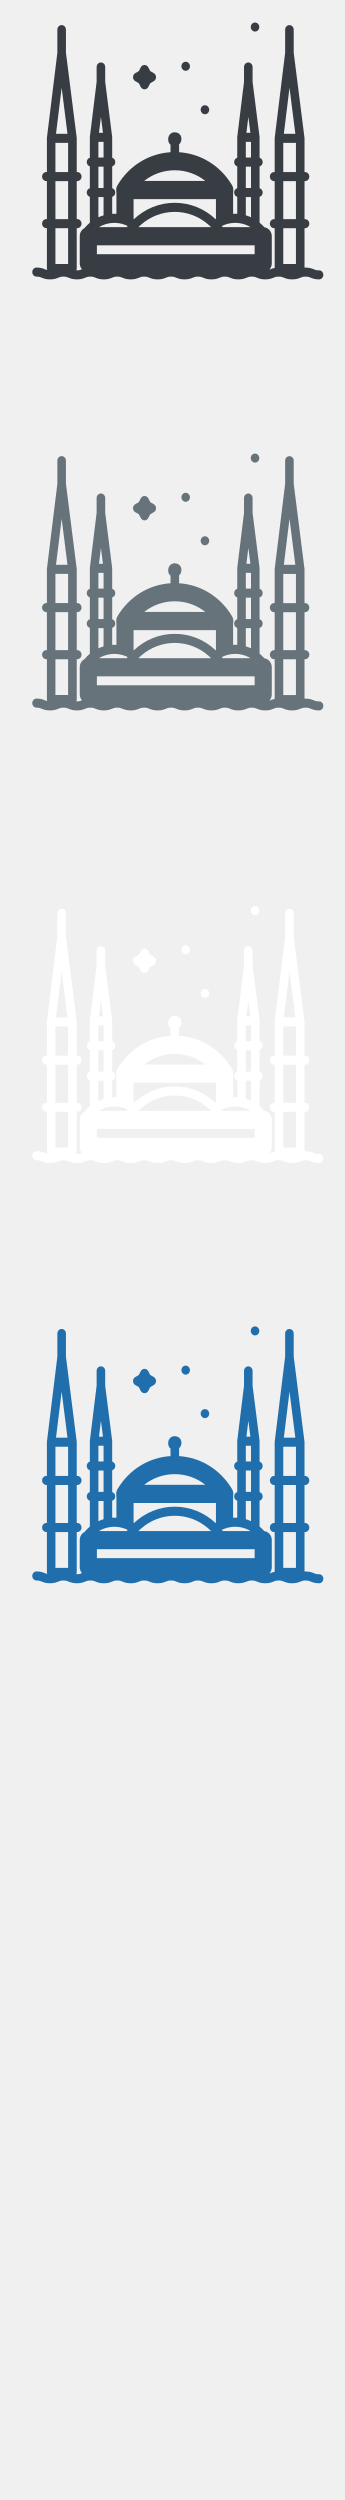
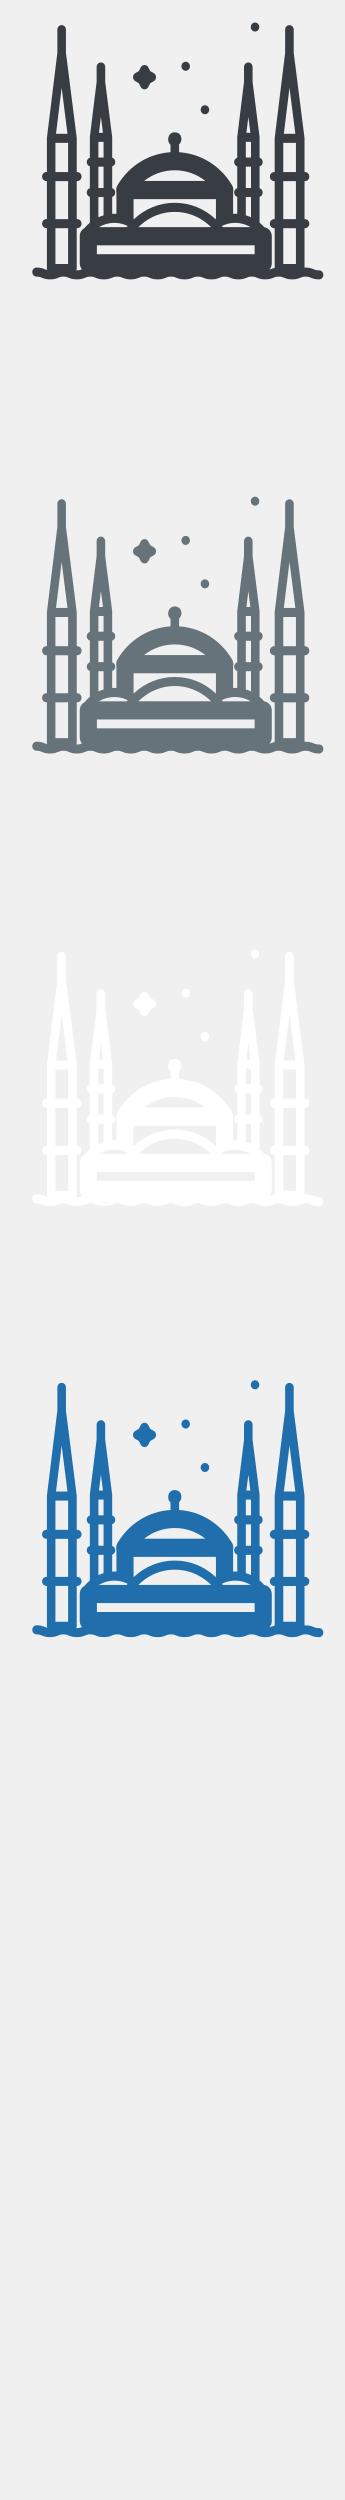
<svg xmlns="http://www.w3.org/2000/svg" width="32" height="232" viewBox="0 0 32 232">
  <g fill="none">
-     <g fill="#373D43">
-       <path d="M29.6 25.09c-.238 0-.34-.042-.48-.1-.17-.07-.382-.158-.769-.158l-.092.003v-3.658h.047c.22 0 .398-.189.398-.421 0-.233-.178-.421-.398-.421h-.047v-3.525h.047c.22 0 .398-.189.398-.421 0-.233-.178-.421-.398-.421h-.047v-3.131l-.001-.003-.003-.053-.998-7.884v-2.145c0-.233-.178-.421-.398-.421-.22 0-.398.188-.398.421v2.146l-.968 7.884-.003.051v3.134h-.048c-.22 0-.398.189-.398.421 0 .233.178.421.398.421h.048v3.525h-.048c-.22 0-.398.188-.398.421 0 .233.178.421.398.421h.048v3.686c-.174.032-.298.083-.405.127l-.093.037c.142-.152.23-.361.23-.592v-2.511c0-.429-.303-.782-.695-.835-.135-.156-.283-.298-.439-.427v-2.39c.167-.05.289-.211.289-.403 0-.192-.122-.353-.289-.403v-2.02c.167-.051.289-.211.289-.403 0-.192-.122-.353-.289-.403v-1.898l-.003-.053-.645-5.092v-1.377c0-.233-.178-.421-.398-.421-.22 0-.398.189-.398.421v1.378l-.625 5.092-.003.051v1.898c-.167.05-.289.211-.289.403 0 .192.122.352.289.403v2.02c-.167.05-.289.211-.289.403 0 .192.122.353.289.403v1.574l-.193-.007-.191.007v-2.01c.05-.218.017-.453-.099-.648-1.076-1.805-2.891-2.928-4.913-3.06v-.729c.225-.198.283-.547.134-.835l-.107-.131c-.233-.187-.565-.208-.789-.045l-.018.014c-.255.209-.279.576-.172.832.031.073.08.136.144.18l.013.008v.706c-2.025.129-3.845 1.252-4.921 3.06-.117.195-.15.43-.1.648v2.01l-.191-.007-.202.007v-1.575c.166-.051.288-.211.288-.403 0-.192-.122-.352-.288-.403v-2.02c.166-.051.288-.211.288-.403 0-.192-.122-.353-.288-.403v-1.895l-.001-.003-.003-.053-.644-5.092v-1.377c0-.233-.179-.421-.398-.421-.22 0-.399.189-.399.421v1.378l-.625 5.092-.003.051v1.898c-.167.05-.289.211-.289.403 0 .192.122.352.289.403v2.02c-.167.05-.289.211-.289.403 0 .192.122.353.289.403v2.399c-.178.149-.344.315-.495.499-.262.138-.443.423-.443.754v2.511c0 .215.077.411.203.56-.135.056-.237.096-.468.096l-.048-.001.034-.169v-3.743h.048c.219 0 .398-.189.398-.421 0-.233-.179-.421-.398-.421h-.048v-3.525h.048c.219 0 .398-.189.398-.421 0-.233-.179-.421-.398-.421h-.048v-3.134l-.003-.053-.999-7.884v-2.145c0-.233-.178-.421-.398-.421-.22 0-.398.188-.398.421v2.146l-.968 7.884-.002.051v3.134h-.049c-.219 0-.398.189-.398.421 0 .233.179.421.398.421h.049v3.525h-.049c-.219 0-.398.188-.398.421 0 .233.179.421.398.421h.049v3.743l.026.145-.218-.075c-.169-.07-.381-.158-.769-.158-.22 0-.398.189-.398.421 0 .233.178.421.398.421.237 0 .339.042.479.1.17.07.382.158.769.158s.599-.087.77-.158c.14-.058.241-.1.478-.1.238 0 .339.042.479.1.17.07.382.158.77.158.387 0 .598-.087.769-.158.14-.058.241-.1.479-.1.237 0 .338.042.479.1.169.07.382.158.769.158s.598-.087.769-.158c.141-.058.243-.1.479-.1.237 0 .338.042.479.1.17.07.382.158.769.158s.599-.087.769-.158c.141-.058.243-.1.479-.1.237 0 .338.042.479.1.17.07.382.158.769.158.388 0 .599-.087.77-.158.14-.058.241-.1.479-.1s.338.042.479.1c.17.07.382.158.769.158.388 0 .599-.087.77-.158.141-.058.242-.1.479-.1s.338.042.479.1c.171.07.382.158.769.158s.599-.087.769-.158c.14-.058.242-.1.479-.1.238 0 .339.042.48.1.17.07.382.158.769.158s.599-.087.769-.158c.14-.058.242-.1.479-.1s.339.042.479.1c.171.07.382.158.769.158s.599-.087.77-.158c.14-.058.242-.1.479-.1s.339.042.479.1c.171.07.382.158.769.158s.599-.087.77-.158c.14-.058.242-.1.48-.1.237 0 .338.042.479.1.17.07.382.158.77.158.22 0 .398-.189.398-.421 0-.233-.178-.421-.398-.421zm-23.878-16.944l.54 4.269h-1.064l.524-4.269zm-.579 5.111h1.177v2.71h-1.177v-2.71zm0 3.552h1.177v3.525h-1.177v-3.525zm0 4.368h1.177v3.322h-1.177v-3.322zm4.224-10.33l.187 1.476h-.368l.181-1.476zm-.236 4.617h.48v1.983h-.48v-1.983zm0-2.299h.48v1.456h-.48v-1.456zm0 5.125h.48v1.695c-.164.048-.324.109-.48.181v-1.876zm13.917-7.442l.187 1.475h-.368l.181-1.475zm-.236 4.616h.48v1.983h-.48v-1.983zm0-2.299h.48v1.456h-.48v-1.456zm0 5.125h.48v1.871c-.155-.071-.315-.131-.48-.179v-1.692zm-9.723 2.561c.865-.76 1.961-1.188 3.128-1.188 1.168 0 2.263.428 3.128 1.188l.246.229h-6.749l.246-.229zm-3.079 2.741h-1.019v-.826h14.64v.826h-13.621zm12.802-2.727c.153.059.302.131.443.216h-2.586l-.083-.106c.324-.162.677-.259 1.045-.285l.191-.007.193.007c.135.009.268.028.398.056.136.03.269.07.398.119zm-11.048.216h-2.585c.139-.083.283-.154.433-.211.129-.05.262-.091.398-.12.131-.029.264-.049.399-.059l.202-.008.191.007c.369.026.722.123 1.046.284l-.083.107zm4.453-5.28c1.049 0 2.038.353 2.835.987h-5.671c.798-.634 1.786-.987 2.835-.987zm-3.821 2.678h7.643v1.845l-.03.018c-1.029-.972-2.364-1.522-3.792-1.522-1.427 0-2.763.55-3.791 1.521l-.031-.017v-1.845zm14.47-10.332l.54 4.268h-1.065l.524-4.268zm-.579 5.111h1.176v2.71h-1.176v-2.71zm0 3.552h1.176v3.525h-1.176v-3.525zm0 4.368h1.176v3.322h-1.176v-3.322z" id="Fill-1" />
-       <path d="M18.777 10.52c.07.055.155.085.241.085s.17-.029.239-.083c.155-.122.205-.344.119-.527l-.117-.149c-.138-.109-.34-.11-.479-.001-.155.123-.205.346-.117.529l.115.146" id="Fill-2" />
-       <path d="M23.426 2.845c.069.055.154.085.24.085s.17-.029.239-.083c.155-.122.205-.344.119-.527l-.117-.148c-.138-.11-.34-.11-.478-.002-.156.122-.205.346-.118.529l.115.146" id="Fill-3" />
-       <path d="M16.991 6.485c.07.055.154.085.241.085.086 0 .169-.029.238-.083.155-.122.205-.344.118-.527l-.117-.149c-.138-.109-.34-.11-.478-.001-.155.122-.205.346-.118.528l.115.146" id="Fill-4" />
-       <path d="M12.551 7.53l.331.192.181.35c.07.135.204.219.349.219.146 0 .28-.084.35-.219l.181-.35.331-.192c.128-.074.207-.216.207-.37s-.079-.296-.207-.37l-.331-.192-.181-.35c-.07-.135-.204-.219-.35-.219-.145 0-.279.084-.349.219l-.181.35-.331.192c-.128.074-.207.216-.207.37s.079.296.207.37" id="Fill-5" />
+     <g>
+       <g fill="#373D43">
+         <path d="M29.6 25.09c-.238 0-.34-.042-.48-.1-.17-.07-.382-.158-.769-.158l-.092.003v-3.658h.047c.22 0 .398-.189.398-.421 0-.233-.178-.421-.398-.421h-.047v-3.525h.047c.22 0 .398-.189.398-.421 0-.233-.178-.421-.398-.421h-.047v-3.131l-.001-.003-.003-.053-.998-7.884v-2.145c0-.233-.178-.421-.398-.421-.22 0-.398.188-.398.421v2.146l-.968 7.884-.003.051v3.134h-.048c-.22 0-.398.189-.398.421 0 .233.178.421.398.421h.048v3.525h-.048c-.22 0-.398.188-.398.421 0 .233.178.421.398.421h.048v3.686c-.174.032-.298.083-.405.127l-.093.037c.142-.152.23-.361.23-.592v-2.511c0-.429-.303-.782-.695-.835-.135-.156-.283-.298-.439-.427v-2.39c.167-.05.289-.211.289-.403 0-.192-.122-.353-.289-.403v-2.02c.167-.051.289-.211.289-.403 0-.192-.122-.353-.289-.403v-1.898l-.003-.053-.645-5.092v-1.377c0-.233-.178-.421-.398-.421-.22 0-.398.189-.398.421v1.378l-.625 5.092-.003.051v1.898c-.167.05-.289.211-.289.403 0 .192.122.352.289.403v2.02c-.167.05-.289.211-.289.403 0 .192.122.353.289.403v1.574l-.193-.007-.191.007v-2.01c.05-.218.017-.453-.099-.648-1.076-1.805-2.891-2.928-4.913-3.06v-.729c.225-.198.283-.547.134-.835l-.107-.131c-.233-.187-.565-.208-.789-.045l-.018.014c-.255.209-.279.576-.172.832.031.073.08.136.144.18l.013.008v.706c-2.025.129-3.845 1.252-4.921 3.06-.117.195-.15.43-.1.648v2.01l-.191-.007-.202.007v-1.575c.166-.051.288-.211.288-.403 0-.192-.122-.352-.288-.403v-2.02c.166-.051.288-.211.288-.403 0-.192-.122-.353-.288-.403v-1.895l-.001-.003-.003-.053-.644-5.092v-1.377c0-.233-.179-.421-.398-.421-.22 0-.399.189-.399.421v1.378l-.625 5.092-.003.051v1.898c-.167.05-.289.211-.289.403 0 .192.122.352.289.403v2.02c-.167.05-.289.211-.289.403 0 .192.122.353.289.403v2.399c-.178.149-.344.315-.495.499-.262.138-.443.423-.443.754v2.511c0 .215.077.411.203.56-.135.056-.237.096-.468.096l-.048-.001.034-.169v-3.743h.048c.219 0 .398-.189.398-.421 0-.233-.179-.421-.398-.421h-.048v-3.525h.048c.219 0 .398-.189.398-.421 0-.233-.179-.421-.398-.421h-.048v-3.134l-.003-.053-.999-7.884v-2.145c0-.233-.178-.421-.398-.421-.22 0-.398.188-.398.421v2.146l-.968 7.884-.002.051v3.134h-.049c-.219 0-.398.189-.398.421 0 .233.179.421.398.421h.049v3.525h-.049c-.219 0-.398.188-.398.421 0 .233.179.421.398.421h.049v3.743l.026.145-.218-.075c-.169-.07-.381-.158-.769-.158-.22 0-.398.189-.398.421 0 .233.178.421.398.421.237 0 .339.042.479.1.17.07.382.158.769.158s.599-.087.77-.158c.14-.058.241-.1.478-.1.238 0 .339.042.479.1.17.07.382.158.77.158.387 0 .598-.087.769-.158.14-.058.241-.1.479-.1.237 0 .338.042.479.1.169.07.382.158.769.158s.598-.087.769-.158c.141-.058.243-.1.479-.1.237 0 .338.042.479.1.17.07.382.158.769.158s.599-.087.769-.158c.141-.058.243-.1.479-.1.237 0 .338.042.479.1.17.07.382.158.769.158.388 0 .599-.087.77-.158.14-.058.241-.1.479-.1s.338.042.479.1c.17.07.382.158.769.158.388 0 .599-.087.77-.158.141-.058.242-.1.479-.1s.338.042.479.1c.171.07.382.158.769.158s.599-.087.769-.158c.14-.058.242-.1.479-.1.238 0 .339.042.48.1.17.07.382.158.769.158s.599-.087.769-.158c.14-.058.242-.1.479-.1s.339.042.479.1c.171.07.382.158.769.158s.599-.087.77-.158c.14-.058.242-.1.479-.1s.339.042.479.1c.171.07.382.158.769.158s.599-.087.77-.158c.14-.058.242-.1.48-.1.237 0 .338.042.479.1.17.07.382.158.77.158.22 0 .398-.189.398-.421 0-.233-.178-.421-.398-.421zm-23.878-16.944l.54 4.269h-1.064l.524-4.269zm-.579 5.111h1.177v2.71h-1.177v-2.71zm0 3.552h1.177v3.525h-1.177v-3.525zm0 4.368h1.177v3.322h-1.177v-3.322zm4.224-10.33l.187 1.476h-.368l.181-1.476zm-.236 4.617h.48v1.983h-.48v-1.983zm0-2.299h.48v1.456h-.48v-1.456zm0 5.125h.48v1.695c-.164.048-.324.109-.48.181v-1.876zm13.917-7.442l.187 1.475h-.368l.181-1.475zm-.236 4.616h.48v1.983h-.48v-1.983zm0-2.299h.48v1.456h-.48v-1.456zm0 5.125h.48v1.871c-.155-.071-.315-.131-.48-.179v-1.692zm-9.723 2.561c.865-.76 1.961-1.188 3.128-1.188 1.168 0 2.263.428 3.128 1.188l.246.229h-6.749l.246-.229zm-3.079 2.741h-1.019v-.826h14.64v.826h-13.621zm12.802-2.727c.153.059.302.131.443.216h-2.586l-.083-.106c.324-.162.677-.259 1.045-.285l.191-.007.193.007c.135.009.268.028.398.056.136.03.269.07.398.119zm-11.048.216h-2.585c.139-.083.283-.154.433-.211.129-.05.262-.091.398-.12.131-.029.264-.049.399-.059l.202-.008.191.007c.369.026.722.123 1.046.284l-.083.107zm4.453-5.28c1.049 0 2.038.353 2.835.987h-5.671c.798-.634 1.786-.987 2.835-.987zm-3.821 2.678h7.643v1.845l-.03.018c-1.029-.972-2.364-1.522-3.792-1.522-1.427 0-2.763.55-3.791 1.521l-.031-.017v-1.845zm14.47-10.332l.54 4.268h-1.065l.524-4.268zm-.579 5.111h1.176v2.71h-1.176v-2.71zm0 3.552h1.176v3.525h-1.176v-3.525zm0 4.368h1.176v3.322h-1.176v-3.322z" id="Fill-1" />
+         <path d="M18.777 10.52c.07.055.155.085.241.085s.17-.029.239-.083c.155-.122.205-.344.119-.527l-.117-.149c-.138-.109-.34-.11-.479-.001-.155.123-.205.346-.117.529l.115.146" id="Fill-2" />
+         <path d="M23.426 2.845c.069.055.154.085.24.085s.17-.029.239-.083c.155-.122.205-.344.119-.527l-.117-.148c-.138-.11-.34-.11-.478-.002-.156.122-.205.346-.118.529l.115.146" id="Fill-3" />
+         <path d="M16.991 6.485c.07.055.154.085.241.085.086 0 .169-.029.238-.083.155-.122.205-.344.118-.527l-.117-.149c-.138-.109-.34-.11-.478-.001-.155.122-.205.346-.118.528l.115.146" id="Fill-4" />
+         <path d="M12.551 7.53l.331.192.181.35c.07.135.204.219.349.219.146 0 .28-.084.35-.219l.181-.35.331-.192c.128-.074.207-.216.207-.37s-.079-.296-.207-.37l-.331-.192-.181-.35c-.07-.135-.204-.219-.35-.219-.145 0-.279.084-.349.219l-.181.35-.331.192c-.128.074-.207.216-.207.37s.079.296.207.37" id="Fill-5" />
+       </g>
+       <g id="Istanbul-copy" fill="#fff">
+         <path d="M29.6 111.09c-.238 0-.34-.042-.48-.1-.17-.07-.382-.158-.769-.158l-.092.003v-3.658h.047c.22 0 .398-.189.398-.421 0-.233-.178-.421-.398-.421h-.047v-3.525h.047c.22 0 .398-.189.398-.421 0-.233-.178-.421-.398-.421h-.047v-3.131l-.001-.003-.003-.053-.998-7.884v-2.145c0-.233-.178-.421-.398-.421-.22 0-.398.188-.398.421v2.146l-.968 7.884-.003.051v3.134h-.048c-.22 0-.398.189-.398.421 0 .233.178.421.398.421h.048v3.525h-.048c-.22 0-.398.188-.398.421 0 .233.178.421.398.421h.048v3.686c-.174.032-.298.083-.405.127l-.093.037c.142-.152.23-.361.23-.592v-2.511c0-.429-.303-.782-.695-.835-.135-.156-.283-.298-.439-.427v-2.39c.167-.05.289-.211.289-.403 0-.192-.122-.353-.289-.403v-2.02c.167-.051.289-.211.289-.403 0-.192-.122-.353-.289-.403v-1.898l-.003-.053-.645-5.092v-1.377c0-.233-.178-.421-.398-.421-.22 0-.398.189-.398.421v1.378l-.625 5.092-.003.051v1.898c-.167.05-.289.211-.289.403 0 .192.122.352.289.403v2.02c-.167.05-.289.211-.289.403 0 .192.122.353.289.403v1.574l-.193-.007-.191.007v-2.01c.05-.218.017-.453-.099-.648-1.076-1.805-2.891-2.928-4.913-3.06v-.729c.225-.198.283-.547.134-.835l-.107-.131c-.233-.187-.565-.208-.789-.045l-.018.014c-.255.209-.279.576-.172.832.031.073.08.136.144.18l.013.008v.706c-2.025.129-3.845 1.252-4.921 3.06-.117.195-.15.43-.1.648v2.01l-.191-.007-.202.007v-1.575c.166-.051.288-.211.288-.403 0-.192-.122-.352-.288-.403v-2.02c.166-.051.288-.211.288-.403 0-.192-.122-.353-.288-.403v-1.895l-.001-.003-.003-.053-.644-5.092v-1.377c0-.233-.179-.421-.398-.421-.22 0-.399.189-.399.421v1.378l-.625 5.092-.003.051v1.898c-.167.05-.289.211-.289.403 0 .192.122.352.289.403v2.02c-.167.05-.289.211-.289.403 0 .192.122.353.289.403v2.399c-.178.149-.344.315-.495.499-.262.138-.443.423-.443.754v2.511c0 .215.077.411.203.56-.135.056-.237.096-.468.096l-.048-.001.034-.169v-3.743h.048c.219 0 .398-.189.398-.421 0-.233-.179-.421-.398-.421h-.048v-3.525h.048c.219 0 .398-.189.398-.421 0-.233-.179-.421-.398-.421h-.048v-3.134l-.003-.053-.999-7.884v-2.145c0-.233-.178-.421-.398-.421-.22 0-.398.188-.398.421v2.146l-.968 7.884-.002.051v3.134h-.049c-.219 0-.398.189-.398.421 0 .233.179.421.398.421h.049v3.525h-.049c-.219 0-.398.188-.398.421 0 .233.179.421.398.421h.049v3.743l.026.145-.218-.075c-.169-.07-.381-.158-.769-.158-.22 0-.398.189-.398.421 0 .233.178.421.398.421.237 0 .339.042.479.1.17.07.382.158.769.158s.599-.087.77-.158c.14-.058.241-.1.478-.1.238 0 .339.042.479.1.17.07.382.158.77.158.387 0 .598-.087.769-.158.14-.058.241-.1.479-.1.237 0 .338.042.479.1.169.07.382.158.769.158s.598-.087.769-.158c.141-.058.243-.1.479-.1.237 0 .338.042.479.1.17.07.382.158.769.158s.599-.087.769-.158c.141-.058.243-.1.479-.1.237 0 .338.042.479.1.17.07.382.158.769.158.388 0 .599-.087.77-.158.14-.058.241-.1.479-.1s.338.042.479.1c.17.07.382.158.769.158.388 0 .599-.087.77-.158.141-.058.242-.1.479-.1s.338.042.479.1c.171.07.382.158.769.158s.599-.087.769-.158c.14-.058.242-.1.479-.1.238 0 .339.042.48.1.17.07.382.158.769.158s.599-.087.769-.158c.14-.058.242-.1.479-.1s.339.042.479.1c.171.07.382.158.769.158s.599-.087.77-.158c.14-.058.242-.1.479-.1s.339.042.479.1c.171.07.382.158.769.158s.599-.087.77-.158c.14-.058.242-.1.48-.1.237 0 .338.042.479.1.17.07.382.158.77.158.22 0 .398-.189.398-.421 0-.233-.178-.421-.398-.421zm-23.878-16.944l.54 4.269h-1.064l.524-4.269zm-.579 5.111h1.177v2.71h-1.177v-2.71zm0 3.552h1.177v3.525h-1.177v-3.525zm0 4.368h1.177v3.322h-1.177v-3.322zm4.224-10.33l.187 1.476h-.368l.181-1.476zm-.236 4.617h.48v1.983h-.48v-1.983zm0-2.299h.48v1.456h-.48v-1.456zm0 5.125h.48v1.695c-.164.048-.324.109-.48.181v-1.876zm13.917-7.442l.187 1.475h-.368l.181-1.475zm-.236 4.616h.48v1.983h-.48v-1.983zm0-2.299h.48v1.456h-.48v-1.456zm0 5.125h.48v1.871c-.155-.071-.315-.131-.48-.179v-1.692zm-9.723 2.561c.865-.76 1.961-1.188 3.128-1.188 1.168 0 2.263.428 3.128 1.188l.246.229h-6.749l.246-.229zm-3.079 2.741h-1.019v-.826h14.64v.826h-13.621zm12.802-2.727c.153.059.302.131.443.216h-2.586l-.083-.106c.324-.162.677-.259 1.045-.285l.191-.007.193.007c.135.009.268.028.398.056.136.03.269.07.398.119zm-11.048.216h-2.585c.139-.083.283-.154.433-.211.129-.05.262-.091.398-.12.131-.029.264-.049.399-.059l.202-.008.191.007c.369.026.722.123 1.046.284l-.083.107zm4.453-5.28c1.049 0 2.038.353 2.835.987h-5.671c.798-.634 1.786-.987 2.835-.987zm-3.821 2.678h7.643v1.845l-.03.018c-1.029-.972-2.364-1.522-3.792-1.522-1.427 0-2.763.55-3.791 1.521l-.031-.017v-1.845zm14.47-10.332l.54 4.268h-1.065l.524-4.268zm-.579 5.111h1.176v2.71h-1.176v-2.71zm0 3.552h1.176v3.525h-1.176v-3.525zm0 4.368h1.176v3.322h-1.176v-3.322z" id="Fill-1" />
+         <path d="M18.777 96.52c.07.055.155.085.241.085s.17-.029.239-.083c.155-.122.205-.344.119-.527l-.117-.149c-.138-.109-.34-.11-.479-.001-.155.123-.205.346-.117.529l.115.146" id="Fill-2" />
+         <path d="M23.426 88.845c.069.055.154.085.24.085s.17-.029.239-.083c.155-.122.205-.344.119-.527l-.117-.148c-.138-.11-.34-.11-.478-.002-.156.122-.205.346-.118.529l.115.146" id="Fill-3" />
+         <path d="M16.991 92.485c.07.055.154.085.241.085.086 0 .169-.029.238-.083.155-.122.205-.344.118-.527l-.117-.149c-.138-.109-.34-.11-.478-.001-.155.122-.205.346-.118.528l.115.146" id="Fill-4" />
+         <path d="M12.551 93.53l.331.192.181.35c.07.135.204.219.349.219.146 0 .28-.084.35-.219l.181-.35.331-.192c.128-.074.207-.216.207-.37s-.079-.296-.207-.37l-.331-.192-.181-.35c-.07-.135-.204-.219-.35-.219-.145 0-.279.084-.349.219l-.181.35-.331.192c-.128.074-.207.216-.207.37s.079.296.207.37" id="Fill-5" />
+       </g>
+       <g fill="#67737B">
+         <path d="M29.6 69.09c-.238 0-.34-.042-.48-.1-.17-.07-.382-.158-.769-.158l-.092.003v-3.658h.047c.22 0 .398-.189.398-.421 0-.233-.178-.421-.398-.421h-.047v-3.525h.047c.22 0 .398-.189.398-.421 0-.233-.178-.421-.398-.421h-.047v-3.131l-.001-.003-.003-.053-.998-7.884v-2.145c0-.233-.178-.421-.398-.421-.22 0-.398.188-.398.421v2.146l-.968 7.884-.003.051v3.134h-.048c-.22 0-.398.189-.398.421 0 .233.178.421.398.421h.048v3.525h-.048c-.22 0-.398.188-.398.421 0 .233.178.421.398.421h.048v3.686c-.174.032-.298.083-.405.127l-.093.037c.142-.152.23-.361.23-.592v-2.511c0-.429-.303-.782-.695-.835-.135-.156-.283-.298-.439-.427v-2.39c.167-.05.289-.211.289-.403 0-.192-.122-.353-.289-.403v-2.02c.167-.051.289-.211.289-.403 0-.192-.122-.353-.289-.403v-1.898l-.003-.053-.645-5.092v-1.377c0-.233-.178-.421-.398-.421-.22 0-.398.189-.398.421v1.378l-.625 5.092-.003.051v1.898c-.167.05-.289.211-.289.403 0 .192.122.352.289.403v2.02c-.167.05-.289.211-.289.403 0 .192.122.353.289.403v1.574l-.193-.007-.191.007v-2.01c.05-.218.017-.453-.099-.648-1.076-1.805-2.891-2.928-4.913-3.06v-.729c.225-.198.283-.547.134-.835l-.107-.131c-.233-.187-.565-.208-.789-.045l-.018.014c-.255.209-.279.576-.172.832.031.073.08.136.144.18l.013.008v.706c-2.025.129-3.845 1.252-4.921 3.06-.117.195-.15.43-.1.648v2.01l-.191-.007-.202.007v-1.575c.166-.051.288-.211.288-.403 0-.192-.122-.352-.288-.403v-2.02c.166-.051.288-.211.288-.403 0-.192-.122-.353-.288-.403v-1.895l-.001-.003-.003-.053-.644-5.092v-1.377c0-.233-.179-.421-.398-.421-.22 0-.399.189-.399.421v1.378l-.625 5.092-.003.051v1.898c-.167.05-.289.211-.289.403 0 .192.122.352.289.403v2.02c-.167.05-.289.211-.289.403 0 .192.122.353.289.403v2.399c-.178.149-.344.315-.495.499-.262.138-.443.423-.443.754v2.511c0 .215.077.411.203.56-.135.056-.237.096-.468.096l-.048-.001.034-.169v-3.743h.048c.219 0 .398-.189.398-.421 0-.233-.179-.421-.398-.421h-.048v-3.525h.048c.219 0 .398-.189.398-.421 0-.233-.179-.421-.398-.421h-.048v-3.134l-.003-.053-.999-7.884v-2.145c0-.233-.178-.421-.398-.421-.22 0-.398.188-.398.421v2.146l-.968 7.884-.002.051v3.134h-.049c-.219 0-.398.189-.398.421 0 .233.179.421.398.421h.049v3.525h-.049c-.219 0-.398.188-.398.421 0 .233.179.421.398.421h.049v3.743l.026.145-.218-.075c-.169-.07-.381-.158-.769-.158-.22 0-.398.189-.398.421 0 .233.178.421.398.421.237 0 .339.042.479.1.17.07.382.158.769.158s.599-.087.77-.158c.14-.058.241-.1.478-.1.238 0 .339.042.479.1.17.07.382.158.77.158.387 0 .598-.087.769-.158.14-.058.241-.1.479-.1.237 0 .338.042.479.1.169.07.382.158.769.158s.598-.087.769-.158c.141-.058.243-.1.479-.1.237 0 .338.042.479.1.17.07.382.158.769.158s.599-.087.769-.158c.141-.058.243-.1.479-.1.237 0 .338.042.479.1.17.07.382.158.769.158.388 0 .599-.087.77-.158.14-.058.241-.1.479-.1s.338.042.479.1c.17.07.382.158.769.158.388 0 .599-.087.77-.158.141-.058.242-.1.479-.1s.338.042.479.1c.171.07.382.158.769.158s.599-.087.769-.158c.14-.058.242-.1.479-.1.238 0 .339.042.48.1.17.07.382.158.769.158s.599-.087.769-.158c.14-.058.242-.1.479-.1s.339.042.479.1c.171.07.382.158.769.158s.599-.087.77-.158c.14-.058.242-.1.479-.1s.339.042.479.1c.171.07.382.158.769.158s.599-.087.77-.158c.14-.058.242-.1.48-.1.237 0 .338.042.479.1.17.07.382.158.77.158.22 0 .398-.189.398-.421 0-.233-.178-.421-.398-.421zm-23.878-16.944l.54 4.269h-1.064l.524-4.269zm-.579 5.111h1.177v2.71h-1.177v-2.71zm0 3.552h1.177v3.525h-1.177v-3.525zm0 4.368h1.177v3.322h-1.177v-3.322zm4.224-10.33l.187 1.476h-.368l.181-1.476zm-.236 4.617h.48v1.983h-.48v-1.983zm0-2.299h.48v1.456h-.48v-1.456zm0 5.125h.48v1.695c-.164.048-.324.109-.48.181v-1.876zm13.917-7.442l.187 1.475h-.368l.181-1.475zm-.236 4.616h.48v1.983h-.48v-1.983zm0-2.299h.48v1.456h-.48v-1.456zm0 5.125h.48v1.871c-.155-.071-.315-.131-.48-.179v-1.692zm-9.723 2.561c.865-.76 1.961-1.188 3.128-1.188 1.168 0 2.263.428 3.128 1.188l.246.229h-6.749l.246-.229zm-3.079 2.741h-1.019v-.826h14.64v.826h-13.621zm12.802-2.727c.153.059.302.131.443.216h-2.586l-.083-.106c.324-.162.677-.259 1.045-.285l.191-.007.193.007c.135.009.268.028.398.056.136.03.269.07.398.119zm-11.048.216h-2.585c.139-.083.283-.154.433-.211.129-.05.262-.091.398-.12.131-.029.264-.049.399-.059l.202-.008.191.007c.369.026.722.123 1.046.284l-.083.107zm4.453-5.28c1.049 0 2.038.353 2.835.987h-5.671c.798-.634 1.786-.987 2.835-.987zm-3.821 2.678h7.643v1.845l-.03.018c-1.029-.972-2.364-1.522-3.792-1.522-1.427 0-2.763.55-3.791 1.521l-.031-.017v-1.845zm14.47-10.332l.54 4.268h-1.065l.524-4.268zm-.579 5.111h1.176v2.71h-1.176v-2.71zm0 3.552h1.176v3.525h-1.176v-3.525zm0 4.368h1.176v3.322h-1.176v-3.322z" id="Fill-1" />
+         <path d="M18.777 54.52c.07.055.155.085.241.085s.17-.029.239-.083c.155-.122.205-.344.119-.527l-.117-.149c-.138-.109-.34-.11-.479-.001-.155.123-.205.346-.117.529l.115.146" id="Fill-2" />
+         <path d="M23.426 46.845c.069.055.154.085.24.085s.17-.029.239-.083c.155-.122.205-.344.119-.527l-.117-.148c-.138-.11-.34-.11-.478-.002-.156.122-.205.346-.118.529l.115.146" id="Fill-3" />
+         <path d="M16.991 50.485c.07.055.154.085.241.085.086 0 .169-.029.238-.083.155-.122.205-.344.118-.527l-.117-.149c-.138-.109-.34-.11-.478-.001-.155.122-.205.346-.118.528l.115.146" id="Fill-4" />
+         <path d="M12.551 51.53l.331.192.181.35c.07.135.204.219.349.219.146 0 .28-.084.35-.219l.181-.35.331-.192c.128-.074.207-.216.207-.37s-.079-.296-.207-.37l-.331-.192-.181-.35c-.07-.135-.204-.219-.35-.219-.145 0-.279.084-.349.219l-.181.35-.331.192c-.128.074-.207.216-.207.37s.079.296.207.37" id="Fill-5" />
+       </g>
+       <g fill="#206FAC">
+         <path d="M29.6 151.09c-.238 0-.34-.042-.48-.1-.17-.07-.382-.158-.769-.158l-.092.003v-3.658h.047c.22 0 .398-.189.398-.421 0-.233-.178-.421-.398-.421h-.047v-3.525h.047c.22 0 .398-.189.398-.421 0-.233-.178-.421-.398-.421h-.047v-3.131l-.001-.003-.003-.053-.998-7.884v-2.145c0-.233-.178-.421-.398-.421-.22 0-.398.188-.398.421v2.146l-.968 7.884-.003.051v3.134h-.048c-.22 0-.398.189-.398.421 0 .233.178.421.398.421h.048v3.525h-.048c-.22 0-.398.188-.398.421 0 .233.178.421.398.421h.048v3.686c-.174.032-.298.083-.405.127l-.093.037c.142-.152.23-.361.23-.592v-2.511c0-.429-.303-.782-.695-.835-.135-.156-.283-.298-.439-.427v-2.39c.167-.05.289-.211.289-.403 0-.192-.122-.353-.289-.403v-2.02c.167-.051.289-.211.289-.403 0-.192-.122-.353-.289-.403v-1.898l-.003-.053-.645-5.092v-1.377c0-.233-.178-.421-.398-.421-.22 0-.398.189-.398.421v1.378l-.625 5.092-.003.051v1.898c-.167.05-.289.211-.289.403 0 .192.122.352.289.403v2.02c-.167.05-.289.211-.289.403 0 .192.122.353.289.403v1.574l-.193-.007-.191.007v-2.01c.05-.218.017-.453-.099-.648-1.076-1.805-2.891-2.928-4.913-3.06v-.729c.225-.198.283-.547.134-.835l-.107-.131c-.233-.187-.565-.208-.789-.045l-.018.014c-.255.209-.279.576-.172.832.031.073.08.136.144.18l.013.008v.706c-2.025.129-3.845 1.252-4.921 3.06-.117.195-.15.43-.1.648v2.01l-.191-.007-.202.007v-1.575c.166-.051.288-.211.288-.403 0-.192-.122-.352-.288-.403v-2.02c.166-.051.288-.211.288-.403 0-.192-.122-.353-.288-.403v-1.895l-.001-.003-.003-.053-.644-5.092v-1.377c0-.233-.179-.421-.398-.421-.22 0-.399.189-.399.421v1.378l-.625 5.092-.003.051v1.898c-.167.05-.289.211-.289.403 0 .192.122.352.289.403v2.02c-.167.05-.289.211-.289.403 0 .192.122.353.289.403v2.399c-.178.149-.344.315-.495.499-.262.138-.443.423-.443.754v2.511c0 .215.077.411.203.56-.135.056-.237.096-.468.096l-.048-.001.034-.169v-3.743h.048c.219 0 .398-.189.398-.421 0-.233-.179-.421-.398-.421h-.048v-3.525h.048c.219 0 .398-.189.398-.421 0-.233-.179-.421-.398-.421h-.048v-3.134l-.003-.053-.999-7.884v-2.145c0-.233-.178-.421-.398-.421-.22 0-.398.188-.398.421v2.146l-.968 7.884-.002.051v3.134h-.049c-.219 0-.398.189-.398.421 0 .233.179.421.398.421h.049v3.525h-.049c-.219 0-.398.188-.398.421 0 .233.179.421.398.421h.049v3.743l.026.145-.218-.075c-.169-.07-.381-.158-.769-.158-.22 0-.398.189-.398.421 0 .233.178.421.398.421.237 0 .339.042.479.1.17.07.382.158.769.158s.599-.087.77-.158c.14-.058.241-.1.478-.1.238 0 .339.042.479.1.17.07.382.158.77.158.387 0 .598-.087.769-.158.14-.058.241-.1.479-.1.237 0 .338.042.479.1.169.07.382.158.769.158s.598-.087.769-.158c.141-.058.243-.1.479-.1.237 0 .338.042.479.1.17.07.382.158.769.158s.599-.087.769-.158c.141-.058.243-.1.479-.1.237 0 .338.042.479.1.17.07.382.158.769.158.388 0 .599-.087.77-.158.14-.058.241-.1.479-.1s.338.042.479.1c.17.07.382.158.769.158.388 0 .599-.087.77-.158.141-.058.242-.1.479-.1s.338.042.479.1c.171.07.382.158.769.158s.599-.087.769-.158c.14-.058.242-.1.479-.1.238 0 .339.042.48.1.17.07.382.158.769.158s.599-.087.769-.158c.14-.058.242-.1.479-.1s.339.042.479.1c.171.07.382.158.769.158s.599-.087.77-.158c.14-.058.242-.1.479-.1s.339.042.479.1c.171.07.382.158.769.158s.599-.087.77-.158c.14-.058.242-.1.48-.1.237 0 .338.042.479.1.17.07.382.158.77.158.22 0 .398-.189.398-.421 0-.233-.178-.421-.398-.421zm-23.878-16.944l.54 4.269h-1.064l.524-4.269zm-.579 5.111h1.177v2.71h-1.177v-2.71zm0 3.552h1.177v3.525h-1.177v-3.525zm0 4.368h1.177v3.322h-1.177v-3.322zm4.224-10.33l.187 1.476h-.368l.181-1.476zm-.236 4.617h.48v1.983h-.48v-1.983zm0-2.299h.48v1.456h-.48v-1.456zm0 5.125h.48v1.695c-.164.048-.324.109-.48.181v-1.876zm13.917-7.442l.187 1.475h-.368l.181-1.475zm-.236 4.616h.48v1.983h-.48v-1.983zm0-2.299h.48v1.456h-.48v-1.456zm0 5.125h.48v1.871c-.155-.071-.315-.131-.48-.179v-1.692zm-9.723 2.561c.865-.76 1.961-1.188 3.128-1.188 1.168 0 2.263.428 3.128 1.188l.246.229h-6.749l.246-.229zm-3.079 2.741h-1.019v-.826h14.64v.826h-13.621zm12.802-2.727c.153.059.302.131.443.216h-2.586l-.083-.106c.324-.162.677-.259 1.045-.285l.191-.007.193.007c.135.009.268.028.398.056.136.03.269.07.398.119zm-11.048.216h-2.585c.139-.083.283-.154.433-.211.129-.05.262-.091.398-.12.131-.029.264-.049.399-.059l.202-.008.191.007c.369.026.722.123 1.046.284l-.083.107zm4.453-5.28c1.049 0 2.038.353 2.835.987h-5.671c.798-.634 1.786-.987 2.835-.987zm-3.821 2.678h7.643v1.845l-.03.018c-1.029-.972-2.364-1.522-3.792-1.522-1.427 0-2.763.55-3.791 1.521l-.031-.017v-1.845zm14.47-10.332l.54 4.268h-1.065l.524-4.268zm-.579 5.111h1.176v2.71h-1.176v-2.71zm0 3.552h1.176v3.525h-1.176v-3.525zm0 4.368h1.176v3.322h-1.176v-3.322z" />
+         <path d="M18.777 136.52c.07.055.155.085.241.085s.17-.029.239-.083c.155-.122.205-.344.119-.527l-.117-.149c-.138-.109-.34-.11-.479-.001-.155.123-.205.346-.117.529l.115.146" />
+         <path d="M23.426 128.845c.069.055.154.085.24.085s.17-.029.239-.083c.155-.122.205-.344.119-.527l-.117-.148c-.138-.11-.34-.11-.478-.002-.156.122-.205.346-.118.529l.115.146" />
+         <path d="M16.991 132.485c.07.055.154.085.241.085.086 0 .169-.029.238-.083.155-.122.205-.344.118-.527l-.117-.149c-.138-.109-.34-.11-.478-.001-.155.122-.205.346-.118.528l.115.146" />
+         <path d="M12.551 133.53l.331.192.181.35c.07.135.204.219.349.219.146 0 .28-.084.35-.219l.181-.35.331-.192c.128-.074.207-.216.207-.37s-.079-.296-.207-.37l-.331-.192-.181-.35c-.07-.135-.204-.219-.35-.219-.145 0-.279.084-.349.219l-.181.35-.331.192c-.128.074-.207.216-.207.37s.079.296.207.37" />
+       </g>
    </g>
-     <g fill="#fff">
-       <path d="M29.6 107.09c-.238 0-.34-.042-.48-.1-.17-.07-.382-.158-.769-.158l-.092.003v-3.658h.047c.22 0 .398-.189.398-.421 0-.233-.178-.421-.398-.421h-.047v-3.525h.047c.22 0 .398-.189.398-.421 0-.233-.178-.421-.398-.421h-.047v-3.131l-.001-.003-.003-.053-.998-7.884v-2.145c0-.233-.178-.421-.398-.421-.22 0-.398.188-.398.421v2.146l-.968 7.884-.003.051v3.134h-.048c-.22 0-.398.189-.398.421 0 .233.178.421.398.421h.048v3.525h-.048c-.22 0-.398.188-.398.421 0 .233.178.421.398.421h.048v3.686c-.174.032-.298.083-.405.127l-.093.037c.142-.152.23-.361.23-.592v-2.511c0-.429-.303-.782-.695-.835-.135-.156-.283-.298-.439-.427v-2.39c.167-.05.289-.211.289-.403 0-.192-.122-.353-.289-.403v-2.02c.167-.051.289-.211.289-.403 0-.192-.122-.353-.289-.403v-1.898l-.003-.053-.645-5.092v-1.377c0-.233-.178-.421-.398-.421-.22 0-.398.189-.398.421v1.378l-.625 5.092-.003.051v1.898c-.167.05-.289.211-.289.403 0 .192.122.352.289.403v2.02c-.167.05-.289.211-.289.403 0 .192.122.353.289.403v1.574l-.193-.007-.191.007v-2.01c.05-.218.017-.453-.099-.648-1.076-1.805-2.891-2.928-4.913-3.06v-.729c.225-.198.283-.547.134-.835l-.107-.131c-.233-.187-.565-.208-.789-.045l-.018.014c-.255.209-.279.576-.172.832.031.073.08.136.144.18l.013.008v.706c-2.025.129-3.845 1.252-4.921 3.06-.117.195-.15.43-.1.648v2.01l-.191-.007-.202.007v-1.575c.166-.051.288-.211.288-.403 0-.192-.122-.352-.288-.403v-2.02c.166-.051.288-.211.288-.403 0-.192-.122-.353-.288-.403v-1.895l-.001-.003-.003-.053-.644-5.092v-1.377c0-.233-.179-.421-.398-.421-.22 0-.399.189-.399.421v1.378l-.625 5.092-.003.051v1.898c-.167.05-.289.211-.289.403 0 .192.122.352.289.403v2.02c-.167.05-.289.211-.289.403 0 .192.122.353.289.403v2.399c-.178.149-.344.315-.495.499-.262.138-.443.423-.443.754v2.511c0 .215.077.411.203.56-.135.056-.237.096-.468.096l-.048-.001.034-.169v-3.743h.048c.219 0 .398-.189.398-.421 0-.233-.179-.421-.398-.421h-.048v-3.525h.048c.219 0 .398-.189.398-.421 0-.233-.179-.421-.398-.421h-.048v-3.134l-.003-.053-.999-7.884v-2.145c0-.233-.178-.421-.398-.421-.22 0-.398.188-.398.421v2.146l-.968 7.884-.002.051v3.134h-.049c-.219 0-.398.189-.398.421 0 .233.179.421.398.421h.049v3.525h-.049c-.219 0-.398.188-.398.421 0 .233.179.421.398.421h.049v3.743l.026.145-.218-.075c-.169-.07-.381-.158-.769-.158-.22 0-.398.189-.398.421 0 .233.178.421.398.421.237 0 .339.042.479.1.17.07.382.158.769.158s.599-.087.77-.158c.14-.058.241-.1.478-.1.238 0 .339.042.479.1.17.07.382.158.77.158.387 0 .598-.087.769-.158.14-.058.241-.1.479-.1.237 0 .338.042.479.1.169.07.382.158.769.158s.598-.087.769-.158c.141-.058.243-.1.479-.1.237 0 .338.042.479.1.17.07.382.158.769.158s.599-.087.769-.158c.141-.058.243-.1.479-.1.237 0 .338.042.479.1.17.07.382.158.769.158.388 0 .599-.087.77-.158.14-.058.241-.1.479-.1s.338.042.479.1c.17.07.382.158.769.158.388 0 .599-.087.77-.158.141-.058.242-.1.479-.1s.338.042.479.1c.171.07.382.158.769.158s.599-.087.769-.158c.14-.058.242-.1.479-.1.238 0 .339.042.48.1.17.07.382.158.769.158s.599-.087.769-.158c.14-.058.242-.1.479-.1s.339.042.479.1c.171.07.382.158.769.158s.599-.087.77-.158c.14-.058.242-.1.479-.1s.339.042.479.1c.171.07.382.158.769.158s.599-.087.77-.158c.14-.058.242-.1.48-.1.237 0 .338.042.479.1.17.07.382.158.77.158.22 0 .398-.189.398-.421 0-.233-.178-.421-.398-.421zm-23.878-16.944l.54 4.269h-1.064l.524-4.269zm-.579 5.111h1.177v2.71h-1.177v-2.71zm0 3.552h1.177v3.525h-1.177v-3.525zm0 4.368h1.177v3.322h-1.177v-3.322zm4.224-10.33l.187 1.476h-.368l.181-1.476zm-.236 4.617h.48v1.983h-.48v-1.983zm0-2.299h.48v1.456h-.48v-1.456zm0 5.125h.48v1.695c-.164.048-.324.109-.48.181v-1.876zm13.917-7.442l.187 1.475h-.368l.181-1.475zm-.236 4.616h.48v1.983h-.48v-1.983zm0-2.299h.48v1.456h-.48v-1.456zm0 5.125h.48v1.871c-.155-.071-.315-.131-.48-.179v-1.692zm-9.723 2.561c.865-.76 1.961-1.188 3.128-1.188 1.168 0 2.263.428 3.128 1.188l.246.229h-6.749l.246-.229zm-3.079 2.741h-1.019v-.826h14.64v.826h-13.621zm12.802-2.727c.153.059.302.131.443.216h-2.586l-.083-.106c.324-.162.677-.259 1.045-.285l.191-.007.193.007c.135.009.268.028.398.056.136.03.269.07.398.119zm-11.048.216h-2.585c.139-.083.283-.154.433-.211.129-.05.262-.091.398-.12.131-.029.264-.049.399-.059l.202-.008.191.007c.369.026.722.123 1.046.284l-.083.107zm4.453-5.28c1.049 0 2.038.353 2.835.987h-5.671c.798-.634 1.786-.987 2.835-.987zm-3.821 2.678h7.643v1.845l-.03.018c-1.029-.972-2.364-1.522-3.792-1.522-1.427 0-2.763.55-3.791 1.521l-.031-.017v-1.845zm14.47-10.332l.54 4.268h-1.065l.524-4.268zm-.579 5.111h1.176v2.71h-1.176v-2.71zm0 3.552h1.176v3.525h-1.176v-3.525zm0 4.368h1.176v3.322h-1.176v-3.322z" />
-       <path d="M18.777 92.52c.07.055.155.085.241.085s.17-.029.239-.083c.155-.122.205-.344.119-.527l-.117-.149c-.138-.109-.34-.11-.479-.001-.155.123-.205.346-.117.529l.115.146" />
-       <path d="M23.426 84.845c.069.055.154.085.24.085s.17-.029.239-.083c.155-.122.205-.344.119-.527l-.117-.148c-.138-.11-.34-.11-.478-.002-.156.122-.205.346-.118.529l.115.146" />
-       <path d="M16.991 88.485c.07.055.154.085.241.085.086 0 .169-.029.238-.083.155-.122.205-.344.118-.527l-.117-.149c-.138-.109-.34-.11-.478-.001-.155.122-.205.346-.118.528l.115.146" />
-       <path d="M12.551 89.53l.331.192.181.35c.07.135.204.219.349.219.146 0 .28-.084.35-.219l.181-.35.331-.192c.128-.074.207-.216.207-.37s-.079-.296-.207-.37l-.331-.192-.181-.35c-.07-.135-.204-.219-.35-.219-.145 0-.279.084-.349.219l-.181.35-.331.192c-.128.074-.207.216-.207.37s.079.296.207.37" />
-     </g>
-     <g fill="#67737B">
-       <path d="M29.6 65.09c-.238 0-.34-.042-.48-.1-.17-.07-.382-.158-.769-.158l-.092.003v-3.658h.047c.22 0 .398-.189.398-.421 0-.233-.178-.421-.398-.421h-.047v-3.525h.047c.22 0 .398-.189.398-.421 0-.233-.178-.421-.398-.421h-.047v-3.131l-.001-.003-.003-.053-.998-7.884v-2.145c0-.233-.178-.421-.398-.421-.22 0-.398.188-.398.421v2.146l-.968 7.884-.003.051v3.134h-.048c-.22 0-.398.189-.398.421 0 .233.178.421.398.421h.048v3.525h-.048c-.22 0-.398.188-.398.421 0 .233.178.421.398.421h.048v3.686c-.174.032-.298.083-.405.127l-.093.037c.142-.152.23-.361.23-.592v-2.511c0-.429-.303-.782-.695-.835-.135-.156-.283-.298-.439-.427v-2.39c.167-.05.289-.211.289-.403 0-.192-.122-.353-.289-.403v-2.02c.167-.051.289-.211.289-.403 0-.192-.122-.353-.289-.403v-1.898l-.003-.053-.645-5.092v-1.377c0-.233-.178-.421-.398-.421-.22 0-.398.189-.398.421v1.378l-.625 5.092-.003.051v1.898c-.167.05-.289.211-.289.403 0 .192.122.352.289.403v2.02c-.167.05-.289.211-.289.403 0 .192.122.353.289.403v1.574l-.193-.007-.191.007v-2.01c.05-.218.017-.453-.099-.648-1.076-1.805-2.891-2.928-4.913-3.06v-.729c.225-.198.283-.547.134-.835l-.107-.131c-.233-.187-.565-.208-.789-.045l-.018.014c-.255.209-.279.576-.172.832.031.073.08.136.144.18l.013.008v.706c-2.025.129-3.845 1.252-4.921 3.06-.117.195-.15.43-.1.648v2.01l-.191-.007-.202.007v-1.575c.166-.051.288-.211.288-.403 0-.192-.122-.352-.288-.403v-2.02c.166-.051.288-.211.288-.403 0-.192-.122-.353-.288-.403v-1.895l-.001-.003-.003-.053-.644-5.092v-1.377c0-.233-.179-.421-.398-.421-.22 0-.399.189-.399.421v1.378l-.625 5.092-.003.051v1.898c-.167.05-.289.211-.289.403 0 .192.122.352.289.403v2.02c-.167.05-.289.211-.289.403 0 .192.122.353.289.403v2.399c-.178.149-.344.315-.495.499-.262.138-.443.423-.443.754v2.511c0 .215.077.411.203.56-.135.056-.237.096-.468.096l-.048-.001.034-.169v-3.743h.048c.219 0 .398-.189.398-.421 0-.233-.179-.421-.398-.421h-.048v-3.525h.048c.219 0 .398-.189.398-.421 0-.233-.179-.421-.398-.421h-.048v-3.134l-.003-.053-.999-7.884v-2.145c0-.233-.178-.421-.398-.421-.22 0-.398.188-.398.421v2.146l-.968 7.884-.002.051v3.134h-.049c-.219 0-.398.189-.398.421 0 .233.179.421.398.421h.049v3.525h-.049c-.219 0-.398.188-.398.421 0 .233.179.421.398.421h.049v3.743l.026.145-.218-.075c-.169-.07-.381-.158-.769-.158-.22 0-.398.189-.398.421 0 .233.178.421.398.421.237 0 .339.042.479.1.17.07.382.158.769.158s.599-.087.77-.158c.14-.058.241-.1.478-.1.238 0 .339.042.479.1.17.07.382.158.77.158.387 0 .598-.087.769-.158.14-.058.241-.1.479-.1.237 0 .338.042.479.1.169.07.382.158.769.158s.598-.087.769-.158c.141-.058.243-.1.479-.1.237 0 .338.042.479.1.17.07.382.158.769.158s.599-.087.769-.158c.141-.058.243-.1.479-.1.237 0 .338.042.479.1.17.07.382.158.769.158.388 0 .599-.087.77-.158.14-.058.241-.1.479-.1s.338.042.479.1c.17.07.382.158.769.158.388 0 .599-.087.77-.158.141-.058.242-.1.479-.1s.338.042.479.1c.171.07.382.158.769.158s.599-.087.769-.158c.14-.058.242-.1.479-.1.238 0 .339.042.48.1.17.07.382.158.769.158s.599-.087.769-.158c.14-.058.242-.1.479-.1s.339.042.479.1c.171.07.382.158.769.158s.599-.087.77-.158c.14-.058.242-.1.479-.1s.339.042.479.1c.171.07.382.158.769.158s.599-.087.77-.158c.14-.058.242-.1.48-.1.237 0 .338.042.479.1.17.07.382.158.77.158.22 0 .398-.189.398-.421 0-.233-.178-.421-.398-.421zm-23.878-16.944l.54 4.269h-1.064l.524-4.269zm-.579 5.111h1.177v2.71h-1.177v-2.71zm0 3.552h1.177v3.525h-1.177v-3.525zm0 4.368h1.177v3.322h-1.177v-3.322zm4.224-10.33l.187 1.476h-.368l.181-1.476zm-.236 4.617h.48v1.983h-.48v-1.983zm0-2.299h.48v1.456h-.48v-1.456zm0 5.125h.48v1.695c-.164.048-.324.109-.48.181v-1.876zm13.917-7.442l.187 1.475h-.368l.181-1.475zm-.236 4.616h.48v1.983h-.48v-1.983zm0-2.299h.48v1.456h-.48v-1.456zm0 5.125h.48v1.871c-.155-.071-.315-.131-.48-.179v-1.692zm-9.723 2.561c.865-.76 1.961-1.188 3.128-1.188 1.168 0 2.263.428 3.128 1.188l.246.229h-6.749l.246-.229zm-3.079 2.741h-1.019v-.826h14.64v.826h-13.621zm12.802-2.727c.153.059.302.131.443.216h-2.586l-.083-.106c.324-.162.677-.259 1.045-.285l.191-.007.193.007c.135.009.268.028.398.056.136.03.269.07.398.119zm-11.048.216h-2.585c.139-.083.283-.154.433-.211.129-.05.262-.091.398-.12.131-.029.264-.049.399-.059l.202-.008.191.007c.369.026.722.123 1.046.284l-.083.107zm4.453-5.28c1.049 0 2.038.353 2.835.987h-5.671c.798-.634 1.786-.987 2.835-.987zm-3.821 2.678h7.643v1.845l-.03.018c-1.029-.972-2.364-1.522-3.792-1.522-1.427 0-2.763.55-3.791 1.521l-.031-.017v-1.845zm14.47-10.332l.54 4.268h-1.065l.524-4.268zm-.579 5.111h1.176v2.71h-1.176v-2.71zm0 3.552h1.176v3.525h-1.176v-3.525zm0 4.368h1.176v3.322h-1.176v-3.322zM18.777 50.52c.07.055.155.085.241.085s.17-.029.239-.083c.155-.122.205-.344.119-.527l-.117-.149c-.138-.109-.34-.11-.479-.001-.155.123-.205.346-.117.529l.115.146M23.426 42.845c.069.055.154.085.24.085s.17-.029.239-.083c.155-.122.205-.344.119-.527l-.117-.148c-.138-.11-.34-.11-.478-.002-.156.122-.205.346-.118.529l.115.146M16.991 46.485c.07.055.154.085.241.085.086 0 .169-.029.238-.083.155-.122.205-.344.118-.527l-.117-.149c-.138-.109-.34-.11-.478-.001-.155.122-.205.346-.118.528l.115.146M12.551 47.53l.331.192.181.35c.07.135.204.219.349.219.146 0 .28-.084.35-.219l.181-.35.331-.192c.128-.074.207-.216.207-.37s-.079-.296-.207-.37l-.331-.192-.181-.35c-.07-.135-.204-.219-.35-.219-.145 0-.279.084-.349.219l-.181.35-.331.192c-.128.074-.207.216-.207.37s.079.296.207.37" />
-     </g>
-     <path d="M29.6 146.09c-.238 0-.34-.042-.48-.1-.17-.07-.382-.158-.769-.158l-.092.003v-3.658h.047c.22 0 .398-.189.398-.421 0-.233-.178-.421-.398-.421h-.047v-3.525h.047c.22 0 .398-.189.398-.421 0-.233-.178-.421-.398-.421h-.047v-3.131l-.001-.003-.003-.053-.998-7.884v-2.145c0-.233-.178-.421-.398-.421-.22 0-.398.188-.398.421v2.146l-.968 7.884-.003.051v3.134h-.048c-.22 0-.398.189-.398.421 0 .233.178.421.398.421h.048v3.525h-.048c-.22 0-.398.188-.398.421 0 .233.178.421.398.421h.048v3.686c-.174.032-.298.083-.405.127l-.093.037c.142-.152.23-.361.23-.592v-2.511c0-.429-.303-.782-.695-.835-.135-.156-.283-.298-.439-.427v-2.39c.167-.05.289-.211.289-.403 0-.192-.122-.353-.289-.403v-2.02c.167-.051.289-.211.289-.403 0-.192-.122-.353-.289-.403v-1.898l-.003-.053-.645-5.092v-1.377c0-.233-.178-.421-.398-.421-.22 0-.398.189-.398.421v1.378l-.625 5.092-.003.051v1.898c-.167.05-.289.211-.289.403 0 .192.122.352.289.403v2.02c-.167.05-.289.211-.289.403 0 .192.122.353.289.403v1.574l-.193-.007-.191.007v-2.01c.05-.218.017-.453-.099-.648-1.076-1.805-2.891-2.928-4.913-3.06v-.729c.225-.198.283-.547.134-.835l-.107-.131c-.233-.187-.565-.208-.789-.045l-.018.014c-.255.209-.279.576-.172.832.031.073.08.136.144.18l.013.008v.706c-2.025.129-3.845 1.252-4.921 3.06-.117.195-.15.43-.1.648v2.01l-.191-.007-.202.007v-1.575c.166-.051.288-.211.288-.403 0-.192-.122-.352-.288-.403v-2.02c.166-.051.288-.211.288-.403 0-.192-.122-.353-.288-.403v-1.895l-.001-.003-.003-.053-.644-5.092v-1.377c0-.233-.179-.421-.398-.421-.22 0-.399.189-.399.421v1.378l-.625 5.092-.003.051v1.898c-.167.05-.289.211-.289.403 0 .192.122.352.289.403v2.02c-.167.05-.289.211-.289.403 0 .192.122.353.289.403v2.399c-.178.149-.344.315-.495.499-.262.138-.443.423-.443.754v2.511c0 .215.077.411.203.56-.135.056-.237.096-.468.096l-.048-.001.034-.169v-3.743h.048c.219 0 .398-.189.398-.421 0-.233-.179-.421-.398-.421h-.048v-3.525h.048c.219 0 .398-.189.398-.421 0-.233-.179-.421-.398-.421h-.048v-3.134l-.003-.053-.999-7.884v-2.145c0-.233-.178-.421-.398-.421-.22 0-.398.188-.398.421v2.146l-.968 7.884-.002.051v3.134h-.049c-.219 0-.398.189-.398.421 0 .233.179.421.398.421h.049v3.525h-.049c-.219 0-.398.188-.398.421 0 .233.179.421.398.421h.049v3.743l.026.145-.218-.075c-.169-.07-.381-.158-.769-.158-.22 0-.398.189-.398.421 0 .233.178.421.398.421.237 0 .339.042.479.1.17.07.382.158.769.158s.599-.087.77-.158c.14-.058.241-.1.478-.1.238 0 .339.042.479.1.17.07.382.158.77.158.387 0 .598-.087.769-.158.14-.058.241-.1.479-.1.237 0 .338.042.479.1.169.07.382.158.769.158s.598-.087.769-.158c.141-.058.243-.1.479-.1.237 0 .338.042.479.1.17.07.382.158.769.158s.599-.087.769-.158c.141-.058.243-.1.479-.1.237 0 .338.042.479.1.17.07.382.158.769.158.388 0 .599-.087.77-.158.14-.058.241-.1.479-.1s.338.042.479.1c.17.07.382.158.769.158.388 0 .599-.087.77-.158.141-.058.242-.1.479-.1s.338.042.479.1c.171.07.382.158.769.158s.599-.087.769-.158c.14-.058.242-.1.479-.1.238 0 .339.042.48.1.17.07.382.158.769.158s.599-.087.769-.158c.14-.058.242-.1.479-.1s.339.042.479.1c.171.07.382.158.769.158s.599-.087.77-.158c.14-.058.242-.1.479-.1s.339.042.479.1c.171.07.382.158.769.158s.599-.087.77-.158c.14-.058.242-.1.48-.1.237 0 .338.042.479.1.17.07.382.158.77.158.22 0 .398-.189.398-.421 0-.233-.178-.421-.398-.421zm-23.878-16.944l.54 4.269h-1.064l.524-4.269zm-.579 5.111h1.177v2.71h-1.177v-2.71zm0 3.552h1.177v3.525h-1.177v-3.525zm0 4.368h1.177v3.322h-1.177v-3.322zm4.224-10.33l.187 1.476h-.368l.181-1.476zm-.236 4.617h.48v1.983h-.48v-1.983zm0-2.299h.48v1.456h-.48v-1.456zm0 5.125h.48v1.695c-.164.048-.324.109-.48.181v-1.876zm13.917-7.442l.187 1.475h-.368l.181-1.475zm-.236 4.616h.48v1.983h-.48v-1.983zm0-2.299h.48v1.456h-.48v-1.456zm0 5.125h.48v1.871c-.155-.071-.315-.131-.48-.179v-1.692zm-9.723 2.561c.865-.76 1.961-1.188 3.128-1.188 1.168 0 2.263.428 3.128 1.188l.246.229h-6.749l.246-.229zm-3.079 2.741h-1.019v-.826h14.64v.826h-13.621zm12.802-2.727c.153.059.302.131.443.216h-2.586l-.083-.106c.324-.162.677-.259 1.045-.285l.191-.007.193.007c.135.009.268.028.398.056.136.03.269.07.398.119zm-11.048.216h-2.585c.139-.083.283-.154.433-.211.129-.05.262-.091.398-.12.131-.029.264-.049.399-.059l.202-.008.191.007c.369.026.722.123 1.046.284l-.083.107zm4.453-5.28c1.049 0 2.038.353 2.835.987h-5.671c.798-.634 1.786-.987 2.835-.987zm-3.821 2.678h7.643v1.845l-.03.018c-1.029-.972-2.364-1.522-3.792-1.522-1.427 0-2.763.55-3.791 1.521l-.031-.017v-1.845zm14.47-10.332l.54 4.268h-1.065l.524-4.268zm-.579 5.111h1.176v2.71h-1.176v-2.71zm0 3.552h1.176v3.525h-1.176v-3.525zm0 4.368h1.176v3.322h-1.176v-3.322zm-7.51-10.658c.07.055.155.085.241.085s.17-.029.239-.083c.155-.122.205-.344.119-.527l-.117-.149c-.138-.109-.34-.11-.479-.001-.155.123-.205.346-.117.529l.115.146m4.648-7.675c.069.055.154.085.24.085s.17-.029.239-.083c.155-.122.205-.344.119-.527l-.117-.148c-.138-.11-.34-.11-.478-.002-.156.122-.205.346-.118.529l.115.146m-6.435 3.64c.07.055.154.085.241.085.086 0 .169-.029.238-.083.155-.122.205-.344.118-.527l-.117-.149c-.138-.109-.34-.11-.478-.001-.155.122-.205.346-.118.528l.115.146m-4.439 1.046l.331.192.181.35c.07.135.204.219.349.219.146 0 .28-.084.35-.219l.181-.35.331-.192c.128-.074.207-.216.207-.37s-.079-.296-.207-.37l-.331-.192-.181-.35c-.07-.135-.204-.219-.35-.219-.145 0-.279.084-.349.219l-.181.35-.331.192c-.128.074-.207.216-.207.37s.079.296.207.37" fill="#206FAC" />
  </g>
</svg>
